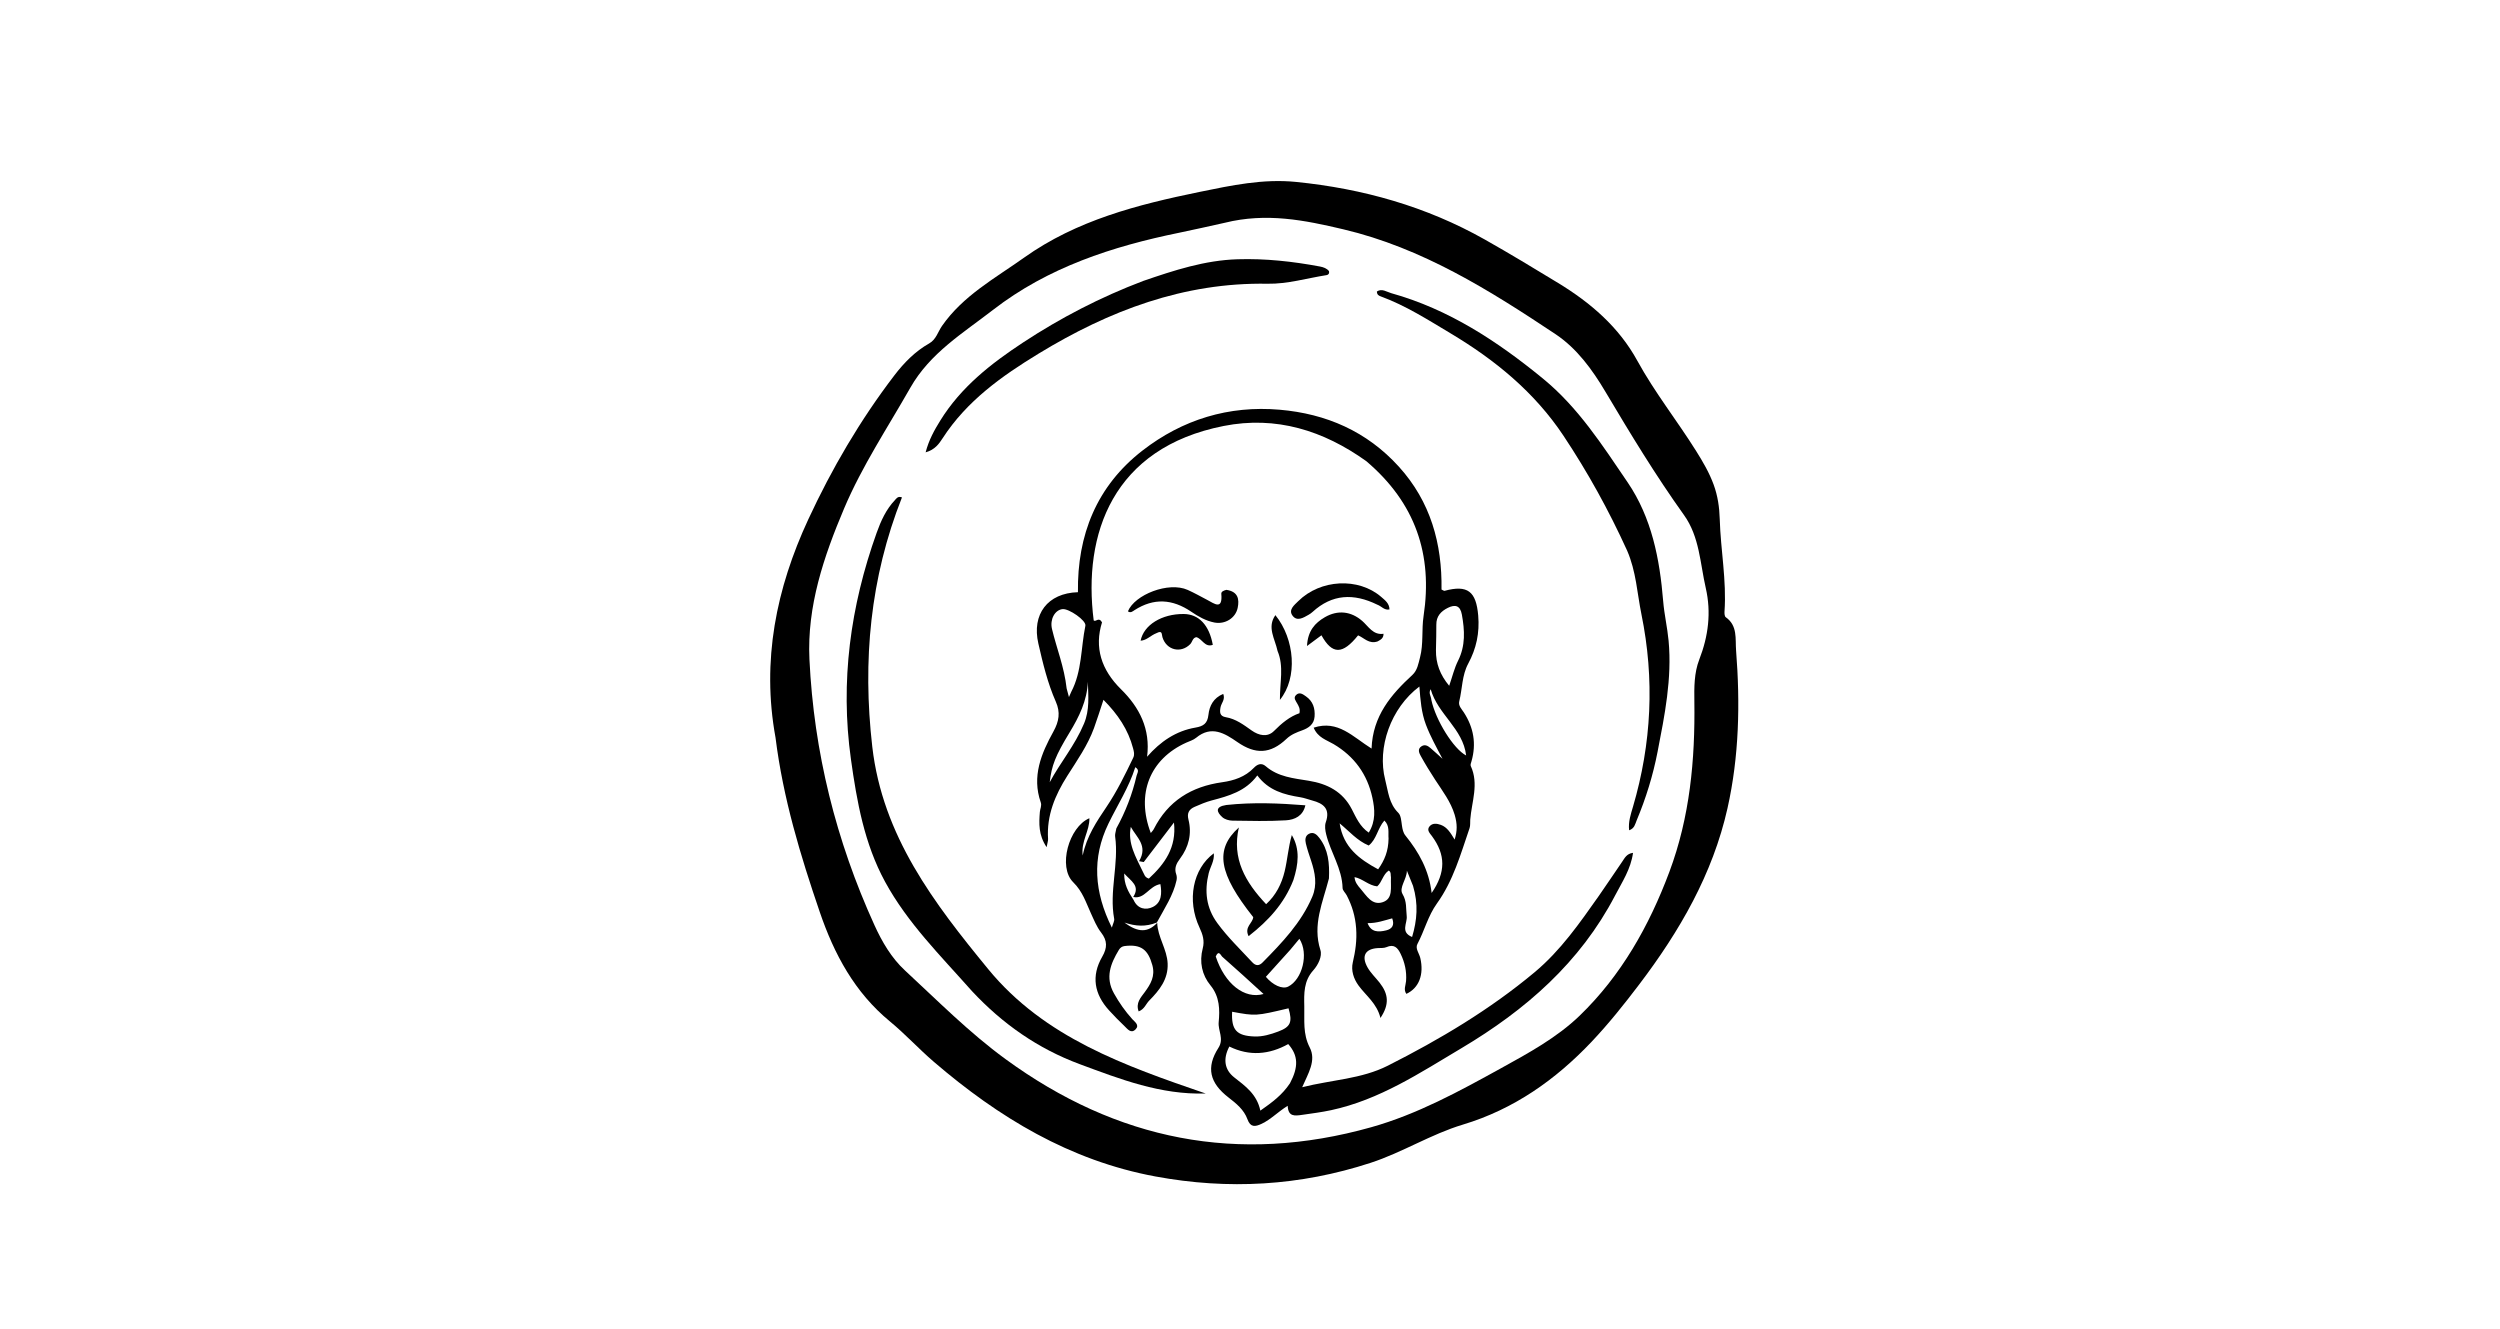
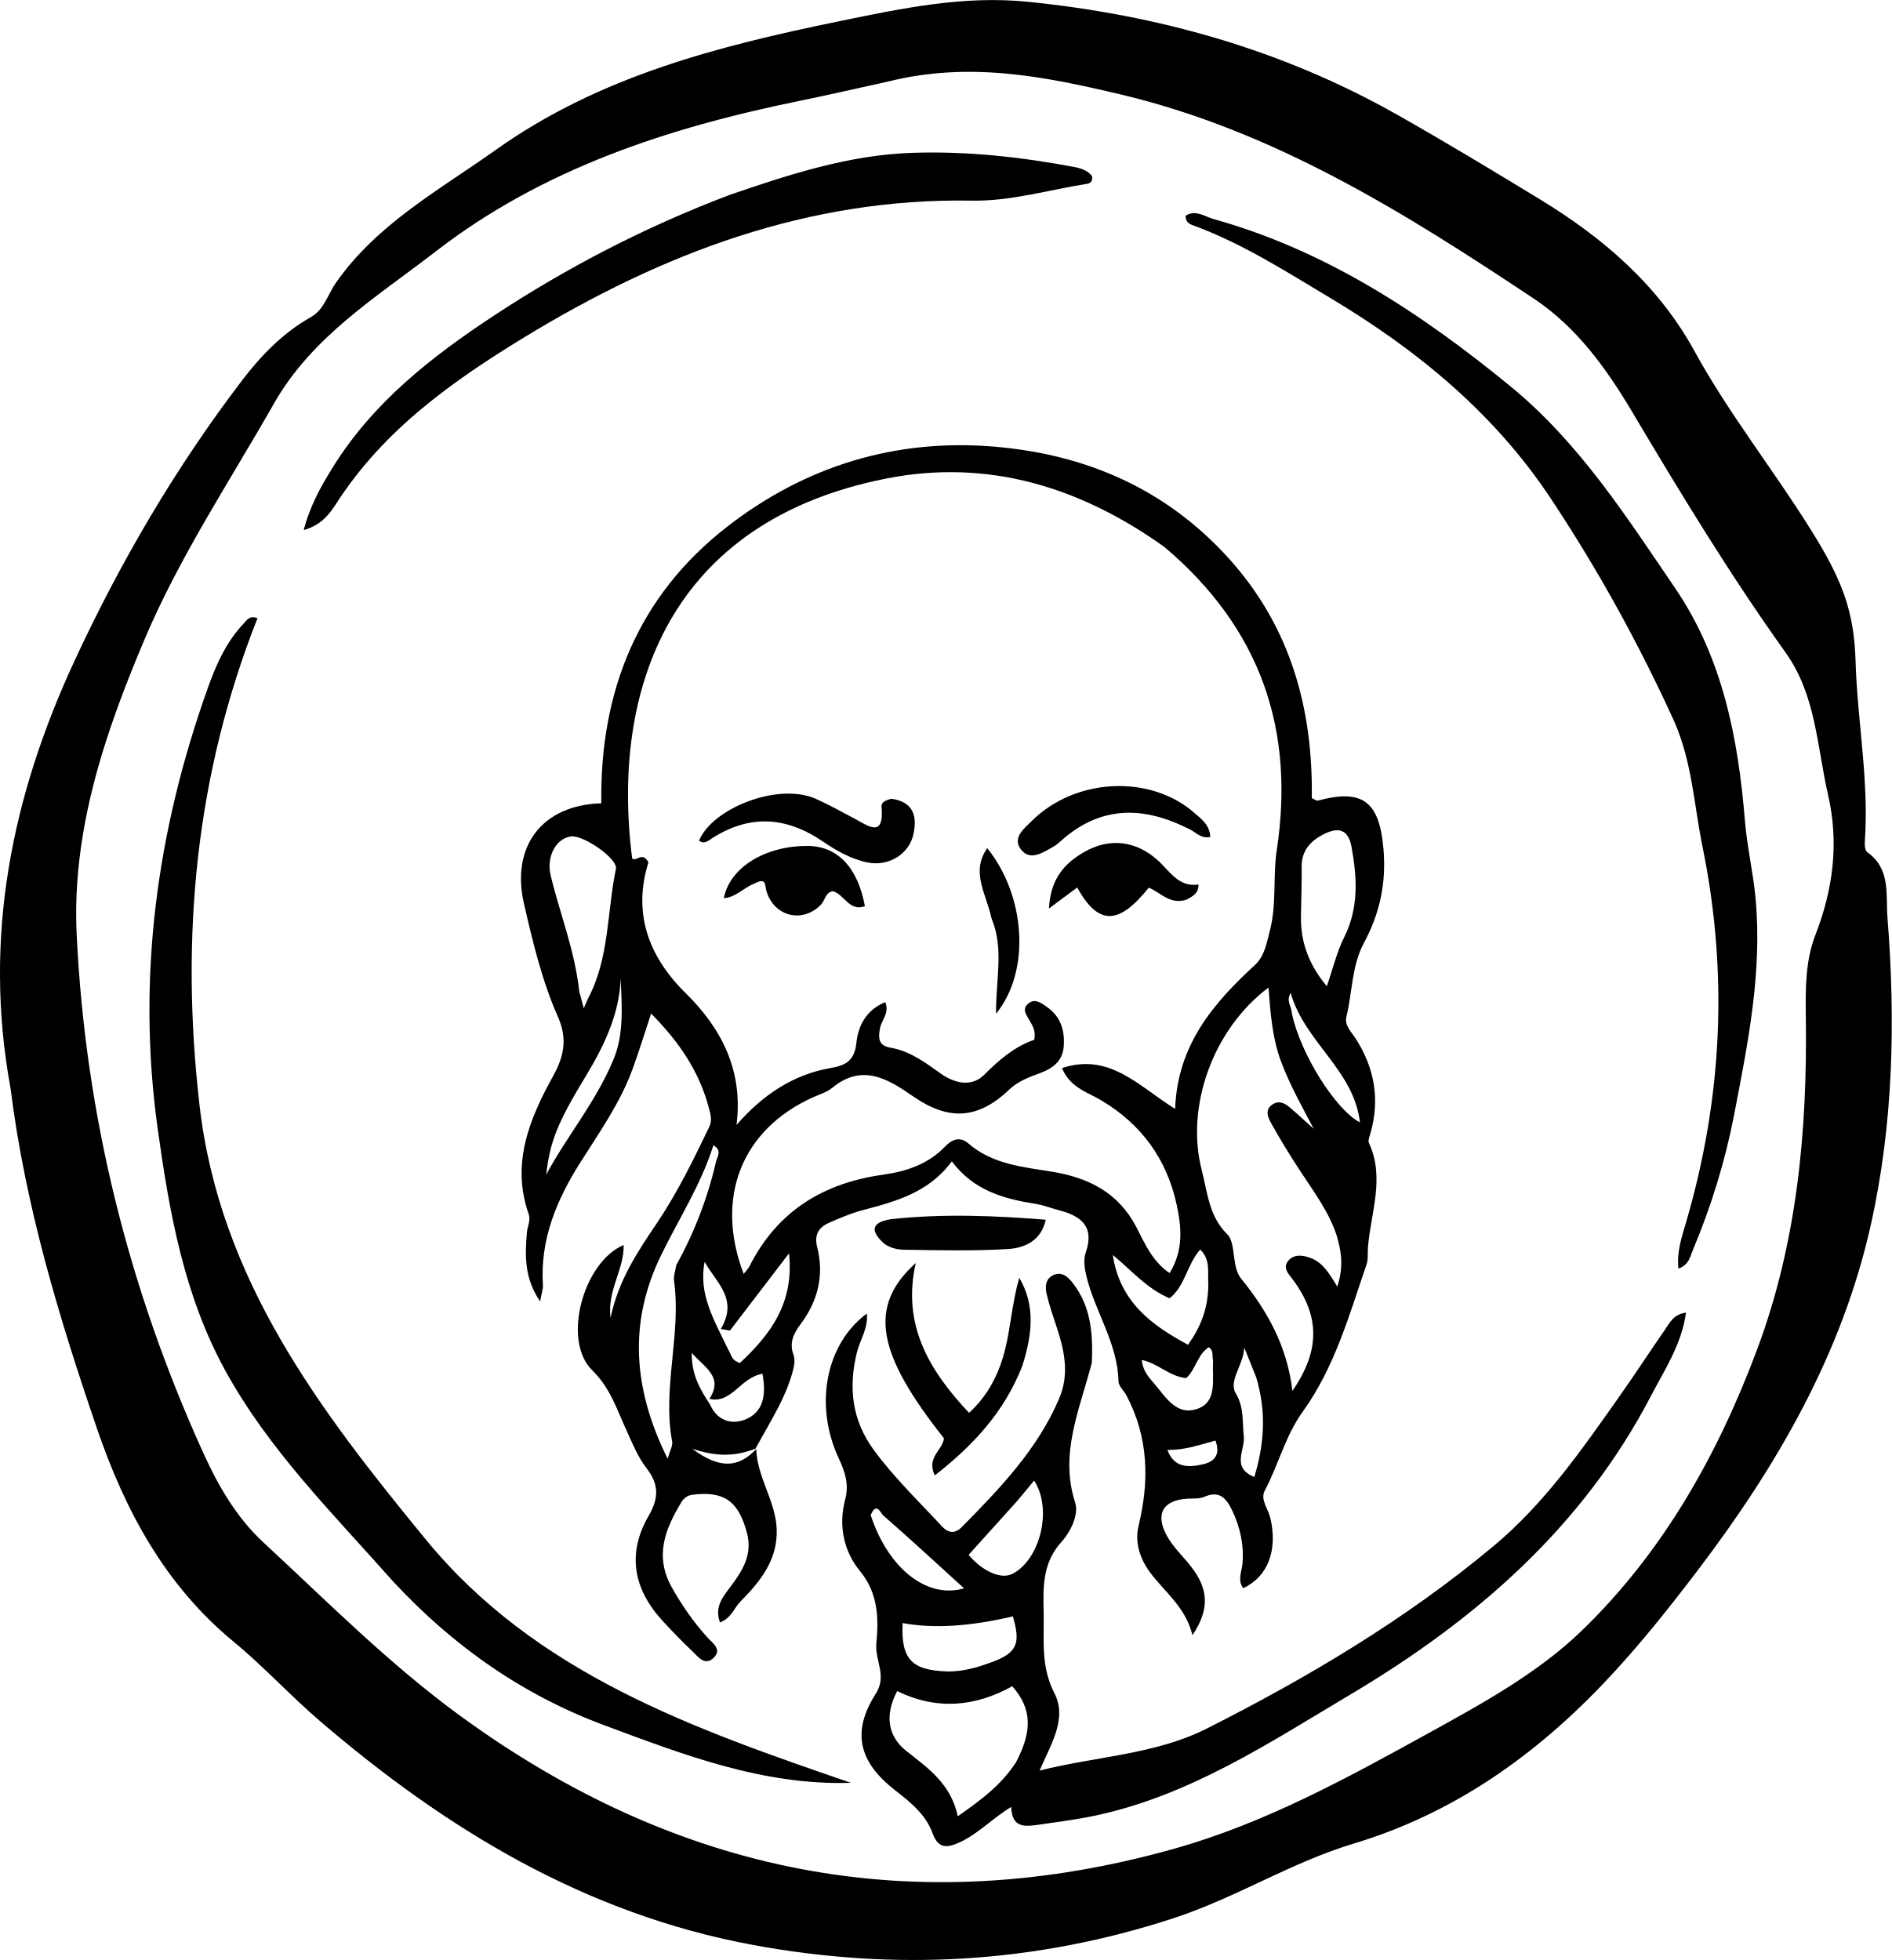
- <svg xmlns="http://www.w3.org/2000/svg" version="1.1" id="Layer_1" x="0px" y="0px" width="100%" viewBox="0 0 1024 544" enable-background="new 0 0 1024 544" xml:space="preserve">
-   <path fill="#000000" opacity="1" stroke="none" d=" M317.656,302.139   C311.875,270.523 317.992,240.982 331.046,212.798   C340.702,191.95 352.322,172.084 366.328,153.762   C370.274,148.601 374.838,143.916 380.605,140.661   C383.449,139.055 384.166,135.914 385.848,133.498   C394.496,121.075 407.507,114.033 419.425,105.554   C441.055,90.166 465.931,83.83 491.331,78.611   C504.401,75.925 517.401,73.16 530.87,74.517   C558.187,77.269 584.14,84.548 608.139,98.09   C618.291,103.819 628.273,109.859 638.232,115.922   C651.504,124.004 663.062,133.913 670.659,147.776   C677.759,160.734 686.955,172.314 694.776,184.793   C697.513,189.16 700.122,193.611 701.908,198.5   C703.585,203.086 704.264,207.742 704.406,212.652   C704.773,225.263 707.251,237.772 706.359,250.462   C706.303,251.249 706.378,252.461 706.866,252.805   C711.812,256.3 710.72,261.653 711.099,266.461   C712.807,288.129 712.347,309.77 707.592,331.014   C701.549,358.009 687.952,381.458 671.395,403.261   C665.26,411.34 658.903,419.327 651.938,426.684   C637.191,442.262 620.071,454.351 599.206,460.635   C586.103,464.582 574.434,472.045 561.394,476.3   C532.438,485.748 503.147,487.424 473.23,481.874   C438.191,475.373 409.046,457.698 382.514,434.931   C376.323,429.619 370.779,423.542 364.489,418.361   C350.051,406.468 341.676,390.83 335.771,373.548   C327.853,350.375 320.754,326.991 317.656,302.139  M501.602,91.265   C495.434,92.617 489.28,94.045 483.094,95.309   C455.599,100.927 429.258,109.496 406.745,126.928   C394.48,136.426 380.966,144.58 372.882,158.791   C363.58,175.145 353.103,190.883 345.754,208.252   C337.414,227.959 330.51,248.346 331.545,270.042   C333.354,307.967 342.413,344.323 358.167,378.922   C361.282,385.763 365.112,392.351 370.656,397.483   C384.084,409.914 396.961,422.924 411.839,433.792   C457.408,467.076 507.177,477.05 561.683,461.702   C580.585,456.379 597.737,446.972 614.787,437.57   C626.118,431.322 637.772,424.965 647.04,416.009   C664.04,399.581 675.497,379.251 683.768,357.14   C692.186,334.635 694.341,311.229 694.011,287.433   C693.93,281.618 693.886,275.661 696.011,270.181   C699.73,260.593 700.99,250.909 698.679,240.839   C696.352,230.699 696.142,219.883 689.785,210.995   C678.143,194.721 667.785,177.645 657.58,160.456   C652.19,151.378 645.903,142.702 637.082,136.831   C610.012,118.814 582.524,101.562 550.232,93.927   C534.4,90.184 518.682,86.998 501.602,91.265  z" />
-   <path fill="#000000" opacity="1" stroke="none" d=" M473.993,377.979   C474.182,383.86 478.032,388.804 478.269,394.67   C478.529,401.104 474.879,405.635 470.714,409.848   C469.349,411.229 468.774,413.364 466.394,414.274   C465.104,410.833 467.239,408.621 468.902,406.361   C471.331,403.056 473.233,399.818 472.003,395.344   C470.225,388.879 467.314,386.686 460.652,387.497   C459.538,387.633 458.806,388.219 458.277,389.098   C454.892,394.72 452.614,400.348 456.288,406.906   C458.429,410.726 460.873,414.224 463.792,417.45   C464.832,418.6 466.823,419.867 465.152,421.598   C463.262,423.555 461.841,421.476 460.595,420.301   C458.416,418.244 456.326,416.085 454.302,413.874   C448.21,407.217 446.884,399.78 451.473,391.869   C453.597,388.207 453.632,385.319 450.994,381.929   C449.184,379.603 448.049,376.719 446.799,373.998   C444.77,369.584 443.463,365.178 439.59,361.366   C433.246,355.124 437.762,338.737 446.211,335.145   C446.354,340.302 442.721,344.604 443.471,350.415   C445.121,342.484 449.203,336.478 453.224,330.503   C457.519,324.124 460.853,317.267 464.167,310.376   C464.81,309.038 464.446,307.814 464.106,306.509   C462.116,298.871 457.909,292.618 451.974,286.642   C450.585,290.821 449.442,294.546 448.111,298.202   C445.521,305.312 441.173,311.467 437.167,317.79   C432.16,325.693 428.663,333.998 429.287,343.604   C429.336,344.368 429.03,345.155 428.695,347.003   C425.3,341.943 425.56,337.253 425.926,332.563   C426.028,331.261 426.777,330.03 426.294,328.652   C422.568,318.021 426.508,308.617 431.478,299.644   C433.799,295.454 434.387,291.767 432.474,287.439   C429.095,279.791 427.165,271.691 425.304,263.57   C422.57,251.639 429.054,242.924 441.527,242.566   C441.196,219.141 449.186,199.1 467.972,184.538   C484.366,171.831 503.303,166.022 524.118,167.817   C543.214,169.465 559.841,176.669 572.957,191.126   C585.987,205.487 590.726,222.726 590.443,241.476   C591.111,241.771 591.448,242.068 591.687,242.004   C601.186,239.436 604.629,242.254 605.476,252.129   C606.087,259.245 604.719,265.631 601.385,271.814   C598.799,276.609 598.98,282.137 597.705,287.288   C597.268,289.055 598.69,290.423 599.571,291.779   C603.616,298.008 604.776,304.643 602.723,311.814   C602.542,312.448 602.193,313.257 602.422,313.753   C605.83,321.13 602.781,328.419 602.214,335.736   C602.124,336.897 602.298,338.143 601.933,339.207   C598.283,349.843 595.26,360.768 588.558,370.072   C584.912,375.134 583.46,381.232 580.574,386.658   C579.594,388.501 581.301,390.473 581.75,392.389   C583.328,399.135 581.241,404.69 576.051,407.088   C574.793,405.376 575.796,403.556 575.924,401.846   C576.22,397.899 575.408,394.256 573.711,390.721   C572.483,388.162 571.016,386.581 567.885,387.951   C566.872,388.395 565.594,388.272 564.434,388.334   C559.242,388.613 557.508,391.533 560.118,396.211   C561.395,398.499 563.405,400.375 565.051,402.463   C568.805,407.224 569.119,411.432 565.432,416.957   C563.98,411 559.533,407.868 556.456,403.67   C554.435,400.913 553.334,397.498 554.104,394.206   C555.19,389.556 555.828,385.14 555.473,380.228   C555.115,375.268 553.815,370.986 551.628,366.757   C551.095,365.725 549.947,364.766 549.924,363.753   C549.74,355.758 545.03,349.192 543.204,341.742   C542.817,340.164 542.529,338.269 543.038,336.814   C544.959,331.326 542.145,329.097 537.466,327.874   C535.855,327.453 534.284,326.819 532.651,326.558   C525.977,325.492 519.617,323.831 514.994,317.618   C510.191,324.155 503.279,326.015 496.316,327.861   C493.918,328.497 491.597,329.485 489.316,330.485   C487.1,331.457 486.104,332.976 486.783,335.667   C488.255,341.507 486.926,346.911 483.329,351.706   C481.851,353.677 480.874,355.617 481.793,358.15   C482.062,358.892 482.076,359.831 481.903,360.612   C480.545,366.729 477.065,371.922 473.844,377.866   C469.231,379.689 465.211,379.428 460.589,377.888   C466.213,382.104 470.233,381.993 473.993,377.979  M464.168,367.395   C467.127,362.837 463.329,360.968 460.471,357.776   C460.418,362.25 462.064,365.178 464.327,368.642   C465.974,372.336 469.357,372.909 472.226,371.481   C475.837,369.683 475.95,365.889 475.296,362.138   C470.613,362.909 468.875,368.475 464.168,367.395  M559.618,188.88   C542.064,176.334 522.705,170.235 501.23,174.475   C455.806,183.443 443.459,218.699 447.978,254.124   C448.957,254.895 450,252.526 451.389,254.91   C448.193,265.16 451.031,274.315 459.185,282.335   C466.659,289.686 471.3,298.544 469.848,309.967   C475.291,303.726 481.676,299.391 489.647,298.022   C492.901,297.463 494.583,296.372 494.972,292.8   C495.365,289.188 496.982,285.882 501.039,284.224   C501.949,286.518 500.271,287.955 499.942,289.641   C499.535,291.729 499.583,293.344 502.087,293.764   C506.191,294.452 509.374,296.862 512.646,299.186   C515.6,301.285 519.165,302.099 521.83,299.411   C525.011,296.202 528.354,293.447 532.26,292.133   C532.636,290.216 531.921,289.253 531.383,288.23   C530.784,287.091 529.603,285.886 530.895,284.651   C532.318,283.29 533.701,284.385 534.915,285.231   C537.808,287.244 538.708,290.14 538.453,293.53   C538.215,296.69 536.018,298.183 533.448,299.122   C531.088,299.985 528.86,300.822 526.953,302.632   C520.348,308.9 514.207,309.069 506.833,303.953   C501.66,300.365 496.209,297.001 489.931,302.193   C488.809,303.12 487.276,303.563 485.91,304.178   C470.94,310.92 465.248,325.215 471.365,341.207   C471.835,340.597 472.314,340.142 472.595,339.586   C478.425,328.054 488.02,322.162 500.615,320.401   C505.403,319.732 510.02,318.229 513.573,314.516   C514.908,313.121 516.622,312.265 518.431,313.834   C523.525,318.253 529.863,318.774 536.12,319.808   C543.628,321.048 549.939,324.16 553.701,331.456   C555.438,334.826 557.018,338.59 560.641,341.033   C563.585,336.273 563.142,331.432 562.127,326.742   C560.053,317.16 554.753,309.815 546.205,304.766   C543.38,303.098 539.771,302.156 538.075,298.054   C548.065,294.774 554.095,301.818 561.792,306.616   C562.276,293.228 569.777,284.498 578.51,276.461   C580.557,274.577 580.973,271.832 581.65,269.241   C583.102,263.688 582.247,257.953 583.093,252.369   C586.914,227.171 579.781,205.986 559.618,188.88  M595.837,333.745   C594.225,328.39 590.868,324.015 587.871,319.427   C585.783,316.23 583.778,312.971 581.935,309.629   C581.266,308.416 580.493,306.775 582.288,305.653   C583.665,304.793 584.868,305.493 585.911,306.384   C587.591,307.82 589.208,309.33 590.852,310.808   C588.394,306.14 585.896,301.669 584.07,296.868   C582.191,291.927 581.794,286.668 581.383,281.207   C569.666,289.983 563.969,306.249 567.387,319.449   C568.619,324.204 568.892,329.144 572.755,332.94   C573.875,334.04 573.957,336.331 574.23,338.119   C574.461,339.633 574.712,341.067 575.693,342.277   C581.181,349.049 585.324,356.47 586.396,365.765   C592.25,357.27 592.151,350.095 586.519,342.459   C585.66,341.294 584.284,340.021 585.514,338.51   C586.707,337.045 588.521,337.279 590.137,337.858   C592.762,338.799 594.135,341.125 595.814,343.885   C596.944,340.326 596.909,337.429 595.837,333.745  M457.252,339.322   C461.019,332.512 463.789,325.32 465.544,317.736   C465.806,316.607 466.913,315.4 465.013,314.242   C462.374,322.588 457.723,329.729 454.025,337.336   C447.139,351.498 448.206,365.453 455.417,379.958   C455.893,378.256 456.53,377.237 456.368,376.367   C454.265,365.085 458.326,353.884 456.76,342.618   C456.649,341.82 456.92,340.969 457.252,339.322  M436.896,281.996   C437.103,282.768 437.31,283.541 437.841,285.524   C438.364,284.324 438.531,283.865 438.756,283.437   C443.224,274.942 442.699,265.36 444.573,256.303   C445.017,254.159 437.781,249.196 435.206,249.492   C432.067,249.854 429.955,253.687 430.898,257.645   C432.781,265.549 435.913,273.147 436.896,281.996  M588.166,266.276   C588.084,271.698 589.836,276.409 593.588,280.903   C594.895,277.126 595.693,273.693 597.227,270.628   C600.314,264.457 599.951,258.176 598.779,251.719   C598.107,248.013 596.047,247.483 593.055,248.966   C590.222,250.371 588.263,252.414 588.32,255.903   C588.371,259.047 588.219,262.194 588.166,266.276  M568.751,343.479   C568.537,341.018 569.314,338.286 567.036,336.1   C564.205,339.359 563.88,343.777 560.625,346.323   C555.869,344.339 552.702,340.514 548.714,337.244   C550.207,347.066 556.767,351.916 564.488,356.073   C567.126,352.343 568.679,348.608 568.751,343.479  M468.116,357.066   C468.713,357.999 468.76,359.347 470.57,359.871   C477,353.91 481.986,347.206 480.861,336.901   C476.498,342.606 472.488,347.85 468.478,353.095   C467.84,352.978 467.201,352.861 466.563,352.744   C470.344,346.393 465.492,342.973 463.177,338.678   C461.841,345.403 465.125,350.851 468.116,357.066  M444.013,296.394   C446.354,290.856 445.77,285.05 445.585,279.257   C445.273,286.996 441.986,293.626 438.081,300.053   C432.307,309.557 430.734,313.549 429.963,320.413   C434.298,312.306 440.222,305.434 444.013,296.394  M569.736,359.326   C569.518,358.409 569.936,357.296 568.846,356.575   C566.448,358.12 566.117,361.294 564.098,363.057   C560.537,362.679 558.17,359.917 554.817,359.26   C554.957,361.35 556.158,362.767 557.297,364.074   C559.738,366.875 561.969,371.038 566.412,369.515   C570.683,368.051 569.548,363.575 569.736,359.326  M578.777,362.852   C577.939,360.776 577.102,358.701 576.264,356.626   C576.234,360.174 572.916,363.565 574.488,366.219   C576.313,369.301 575.833,372.216 576.189,375.245   C576.524,378.093 573.465,381.803 578.394,383.786   C580.434,376.965 581.01,370.337 578.777,362.852  M586.293,286.726   C588.04,294.982 595.412,306.827 600.532,309.444   C599.265,298.446 588.909,292.604 586.009,282.302   C585.003,283.987 586.139,284.941 586.293,286.726  M560.161,378.114   C561.583,381.922 564.618,381.846 567.753,381.089   C570.157,380.509 571.313,378.992 570.24,376.152   C567.009,377.007 563.918,378.171 560.161,378.114  z" />
-   <path fill="#000000" opacity="1" stroke="none" d=" M544.337,359.808   C541.788,369.705 537.517,378.821 540.839,389.139   C541.658,391.681 539.912,395.235 537.941,397.425   C533.976,401.83 534.121,406.854 534.237,412.208   C534.361,417.921 533.596,423.47 536.457,429.025   C539.237,434.422 535.836,439.634 533.378,445.322   C545.512,442.278 557.63,441.971 568.461,436.499   C589.775,425.73 610.201,413.581 628.615,398.202   C639.269,389.304 647.023,378.096 654.899,366.936   C658.165,362.309 661.25,357.554 664.48,352.902   C665.48,351.462 666.259,349.662 668.886,349.322   C667.971,356 664.43,361.255 661.569,366.745   C647.228,394.264 624.872,413.722 598.636,429.324   C581.605,439.452 565.039,450.479 545.209,454.732   C541.292,455.572 537.35,456.075 533.398,456.641   C530.301,457.084 527.65,457.47 527.436,452.941   C523.429,455.404 520.573,458.515 516.774,460.306   C514.075,461.578 512.174,461.814 510.959,458.456   C509.539,454.536 506.383,451.993 503.194,449.526   C495.462,443.544 493.923,437.236 499.068,429.198   C501.477,425.435 498.836,422.207 499.175,418.67   C499.65,413.713 499.648,408.257 495.8,403.591   C492.337,399.391 491.166,394.007 492.638,388.478   C493.468,385.363 492.648,382.762 491.312,379.917   C486.069,368.748 488.562,355.9 497.178,349.514   C497.483,352.644 495.728,355.047 495.084,357.677   C493.278,365.048 494.056,371.865 498.614,378.098   C502.86,383.905 508.044,388.867 512.906,394.122   C514.346,395.678 515.713,395.685 517.16,394.216   C525.125,386.126 532.992,377.956 537.524,367.278   C539.618,362.346 538.658,357.486 537.062,352.65   C536.28,350.282 535.447,347.919 534.877,345.498   C534.535,344.047 534.54,342.348 536.161,341.524   C538.072,340.553 539.413,341.925 540.399,343.205   C544.076,347.975 544.618,353.577 544.337,359.808  M528.361,443.726   C531.931,437.016 531.783,432.33 527.656,427.65   C519.933,431.954 511.807,432.732 503.536,428.657   C500.757,433.92 501.707,438.278 505.508,441.271   C510.095,444.882 514.796,448.145 516.24,454.913   C521.191,451.434 525.137,448.541 528.361,443.726  M504.676,414.414   C504.314,421.851 506.465,424.271 513.821,424.54   C517.197,424.663 520.405,423.698 523.517,422.536   C528.643,420.623 529.462,418.667 527.778,413.001   C514.335,416.192 514.335,416.192 504.676,414.414  M528.498,389.023   C525.179,392.703 521.86,396.382 518.499,400.108   C521.309,403.461 525.223,405.319 527.636,404.113   C533.393,401.237 536.19,390.627 532.227,384.532   C531.08,385.944 530.029,387.236 528.498,389.023  M497.969,391.774   C501.65,402.969 509.739,409.406 517.551,407.136   C511.858,401.957 506.282,396.81 500.57,391.817   C500.066,391.377 499.202,388.905 497.969,391.774  z" />
-   <path fill="#000000" opacity="1" stroke="none" d=" M398.08,405.92   C385.277,391.461 371.709,378.048 362.528,361.178   C354.015,345.537 350.973,328.336 348.544,310.994   C344.089,279.18 348.314,248.318 359.075,218.236   C360.808,213.392 362.939,208.644 366.581,204.813   C367.229,204.132 367.766,203.121 369.444,203.735   C356.411,236.671 353.243,270.699 357.281,305.824   C361.492,342.458 382.627,369.968 404.741,396.925   C427.791,425.023 460.777,436.541 493.833,447.899   C475.402,448.478 458.806,442.025 442.204,435.86   C425.215,429.551 410.677,419.433 398.08,405.92  z" />
-   <path fill="#000000" opacity="1" stroke="none" d=" M666.474,225.531   C658.923,208.938 650.307,193.377 640.421,178.505   C628.535,160.623 612.376,147.426 594.202,136.567   C584.936,131.03 575.794,125.15 565.555,121.404   C564.768,121.116 564.001,120.763 563.974,119.392   C566.036,118.029 568.02,119.572 569.847,120.083   C593.425,126.669 613.316,139.778 632.029,155.101   C646.466,166.923 656.348,182.397 666.632,197.497   C676.556,212.067 679.823,228.929 681.232,246.184   C681.678,251.657 682.949,256.985 683.458,262.464   C684.895,277.957 681.852,292.939 678.943,307.934   C677.072,317.576 674.183,326.972 670.369,336.05   C669.753,337.518 669.524,339.319 667.29,340.081   C666.887,336.609 667.976,333.499 668.864,330.474   C676.505,304.449 677.77,278.229 672.326,251.582   C670.568,242.976 670.189,234.087 666.474,225.531  z" />
-   <path fill="#000000" opacity="1" stroke="none" d=" M468.225,115.085   C481.045,110.68 493.502,106.612 506.883,106.194   C518.278,105.838 529.474,107.073 540.62,109.159   C542.069,109.43 543.509,109.937 544.353,111.061   C544.589,112.152 543.975,112.596 543.37,112.69   C535.325,113.947 527.368,116.363 519.213,116.219   C484.832,115.612 454.277,127.272 425.484,144.8   C410.313,154.036 395.987,164.22 386.095,179.513   C384.674,181.709 382.988,184.201 379.135,185.28   C380.493,180.099 382.741,176.141 385.142,172.256   C393.594,158.581 405.899,148.936 419.052,140.288   C434.408,130.192 450.655,121.756 468.225,115.085  z" />
-   <path fill="#000000" opacity="1" stroke="none" d=" M529.775,360.471   C525.967,370.217 519.436,377.18 511.422,383.455   C509.56,379.66 513.123,378.165 513.325,375.664   C499.211,357.868 497.367,348.004 507.435,338.927   C504.51,351.72 510.066,361.288 518.6,370.351   C522.644,366.679 524.973,361.982 526.195,356.905   C527.364,352.049 527.685,346.989 529.13,342.034   C532.584,347.917 531.821,353.98 529.775,360.471  z" />
-   <path fill="#000000" opacity="1" stroke="none" d=" M502.297,329.726   C513.302,328.547 523.85,328.995 534.676,329.85   C533.735,334.215 530.297,335.787 526.728,336   C519.44,336.435 512.11,336.25 504.8,336.137   C503.389,336.115 501.66,335.622 500.654,334.71   C498.381,332.647 497.526,330.45 502.297,329.726  z" />
-   <path fill="#000000" opacity="1" stroke="none" d=" M502.317,241.603   C507.115,242.298 507.703,245.435 506.949,249.007   C506.059,253.229 501.737,255.845 497.378,254.977   C493.899,254.284 490.798,252.508 487.946,250.567   C480.242,245.325 472.599,244.834 464.682,249.926   C463.926,250.412 463.063,251.239 462,250.392   C464.774,243.586 478.63,238.098 486.495,241.637   C489.214,242.861 491.825,244.325 494.466,245.717   C497.435,247.281 500.843,250.036 500.25,243.225   C500.174,242.356 501.131,241.904 502.317,241.603  z" />
-   <path fill="#000000" opacity="1" stroke="none" d=" M564.285,262.72   C560.733,263.942 558.762,261.259 556.27,260.242   C549.924,268.159 545.683,268.191 541.264,260.213   C539.591,261.455 537.938,262.683 535.344,264.611   C535.656,258.406 538.608,255.155 542.674,252.804   C547.98,249.735 553.43,250.389 557.944,254.324   C560.593,256.633 562.404,260.211 566.695,259.597   C566.684,261.432 565.614,261.972 564.285,262.72  z" />
-   <path fill="#000000" opacity="1" stroke="none" d=" M473.701,259.338   C471.277,260.267 469.7,262.289 467.192,262.433   C468.454,255.984 475.889,251.412 484.864,251.495   C491.034,251.552 495.298,256.022 496.762,264.128   C493.468,265.315 492.448,261.613 490.018,260.982   C488.458,261.258 488.416,262.928 487.522,263.838   C483.679,267.749 477.776,266.337 476.133,261.001   C475.755,259.773 476.209,258.028 473.701,259.338  z" />
-   <path fill="#000000" opacity="1" stroke="none" d=" M564.154,247.681   C554.421,242.894 545.62,243.349 537.63,250.642   C537.143,251.086 536.592,251.479 536.018,251.804   C533.837,253.041 531.224,254.694 529.377,252.111   C527.676,249.731 530.138,247.85 531.741,246.257   C540.82,237.233 556.439,236.435 565.758,244.507   C567.307,245.849 569.084,247.149 569.135,249.628   C566.984,250.053 565.972,248.35 564.154,247.681  z" />
-   <path fill="#000000" opacity="1" stroke="none" d=" M523.288,266.642   C522.205,261.553 518.891,256.969 522.397,251.96   C530.357,261.784 531.623,277.632 524.252,286.67   C524.196,279.424 525.961,273.029 523.288,266.642  z" />
+ <svg xmlns="http://www.w3.org/2000/svg" id="Layer_1" data-name="Layer 1" viewBox="0 0 396.53 410.88">
+   <path d="M2.18,227.98c-5.78-31.62.34-61.16,13.39-89.34,9.66-20.85,21.28-40.71,35.28-59.04,3.95-5.16,8.51-9.85,14.28-13.1,2.84-1.61,3.56-4.75,5.24-7.16,8.65-12.42,21.66-19.46,33.58-27.94,21.63-15.39,46.51-21.72,71.91-26.94,13.07-2.69,26.07-5.45,39.54-4.09,27.32,2.75,53.27,10.03,77.27,23.57,10.15,5.73,20.13,11.77,30.09,17.83,13.27,8.08,24.83,17.99,32.43,31.85,7.1,12.96,16.3,24.54,24.12,37.02,2.74,4.37,5.35,8.82,7.13,13.71,1.68,4.59,2.36,9.24,2.5,14.15.37,12.61,2.84,25.12,1.95,37.81-.06.79.02,2,.51,2.34,4.95,3.5,3.85,8.85,4.23,13.66,1.71,21.67,1.25,43.31-3.51,64.55-6.04,27-19.64,50.44-36.2,72.25-6.14,8.08-12.49,16.07-19.46,23.42-14.75,15.58-31.87,27.67-52.73,33.95-13.1,3.95-24.77,11.41-37.81,15.66-28.96,9.45-58.25,11.12-88.16,5.57-35.04-6.5-64.18-24.18-90.72-46.94-6.19-5.31-11.74-11.39-18.02-16.57-14.44-11.89-22.81-27.53-28.72-44.81-7.92-23.17-15.02-46.56-18.11-71.41M186.13,17.1c-6.17,1.35-12.32,2.78-18.51,4.04-27.5,5.62-53.84,14.19-76.35,31.62-12.27,9.5-25.78,17.65-33.86,31.86-9.3,16.35-19.78,32.09-27.13,49.46-8.34,19.71-15.24,40.09-14.21,61.79,1.81,37.92,10.87,74.28,26.62,108.88,3.11,6.84,6.95,13.43,12.49,18.56,13.43,12.43,26.31,25.44,41.18,36.31,45.57,33.28,95.34,43.26,149.84,27.91,18.9-5.32,36.05-14.73,53.1-24.13,11.33-6.25,22.99-12.61,32.25-21.56,17-16.43,28.46-36.76,36.73-58.87,8.42-22.5,10.57-45.91,10.24-69.71-.08-5.81-.13-11.77,2-17.25,3.72-9.59,4.98-19.27,2.67-29.34-2.33-10.14-2.54-20.96-8.89-29.84-11.64-16.27-22-33.35-32.21-50.54-5.39-9.08-11.68-17.75-20.5-23.63-27.07-18.02-54.56-35.27-86.85-42.9-15.83-3.74-31.55-6.93-48.63-2.66Z" />
+   <path d="M158.52,303.82c.19,5.88,4.04,10.82,4.28,16.69.26,6.43-3.39,10.97-7.56,15.18-1.37,1.38-1.94,3.52-4.32,4.43-1.29-3.44.85-5.65,2.51-7.91,2.43-3.3,4.33-6.54,3.1-11.02-1.78-6.47-4.69-8.66-11.35-7.85-1.11.14-1.85.72-2.38,1.6-3.38,5.62-5.66,11.25-1.99,17.81,2.14,3.82,4.58,7.32,7.5,10.54,1.04,1.15,3.03,2.42,1.36,4.15-1.89,1.96-3.31-.12-4.56-1.3-2.18-2.06-4.27-4.22-6.29-6.43-6.09-6.66-7.42-14.09-2.83-22,2.12-3.66,2.16-6.55-.48-9.94-1.81-2.33-2.95-5.21-4.2-7.93-2.03-4.41-3.34-8.82-7.21-12.63-6.34-6.24-1.83-22.63,6.62-26.22.14,5.16-3.49,9.46-2.74,15.27,1.65-7.93,5.73-13.94,9.75-19.91,4.29-6.38,7.63-13.24,10.94-20.13.64-1.34.28-2.56-.06-3.87-1.99-7.64-6.2-13.89-12.13-19.87-1.39,4.18-2.53,7.9-3.86,11.56-2.59,7.11-6.94,13.27-10.94,19.59-5.01,7.9-8.5,16.21-7.88,25.81.05.76-.26,1.55-.59,3.4-3.4-5.06-3.14-9.75-2.77-14.44.1-1.3.85-2.53.37-3.91-3.73-10.63.21-20.04,5.18-29.01,2.32-4.19,2.91-7.88,1-12.21-3.38-7.65-5.31-15.75-7.17-23.87-2.73-11.93,3.75-20.65,16.22-21-.33-23.43,7.66-43.47,26.44-58.03,16.39-12.71,35.33-18.52,56.15-16.72,19.1,1.65,35.72,8.85,48.84,23.31,13.03,14.36,17.77,31.6,17.49,50.35.67.29,1,.59,1.24.53,9.5-2.57,12.94.25,13.79,10.13.61,7.12-.76,13.5-4.09,19.68-2.59,4.8-2.41,10.32-3.68,15.47-.44,1.77.98,3.14,1.87,4.49,4.04,6.23,5.21,12.86,3.15,20.04-.18.63-.53,1.44-.3,1.94,3.41,7.38.36,14.67-.21,21.98-.09,1.16.08,2.41-.28,3.47-3.65,10.64-6.67,21.56-13.37,30.87-3.65,5.06-5.1,11.16-7.98,16.59-.98,1.84.73,3.82,1.18,5.73,1.58,6.75-.51,12.3-5.7,14.7-1.26-1.71-.26-3.53-.13-5.24.3-3.95-.52-7.59-2.21-11.13-1.23-2.56-2.69-4.14-5.83-2.77-1.01.44-2.29.32-3.45.38-5.19.28-6.93,3.2-4.32,7.88,1.28,2.29,3.29,4.16,4.93,6.25,3.75,4.76,4.07,8.97.38,14.49-1.45-5.96-5.9-9.09-8.98-13.29-2.02-2.76-3.12-6.17-2.35-9.46,1.09-4.65,1.72-9.07,1.37-13.98-.36-4.96-1.66-9.24-3.84-13.47-.53-1.03-1.68-1.99-1.7-3-.18-8-4.89-14.56-6.72-22.01-.39-1.58-.67-3.47-.17-4.93,1.92-5.49-.89-7.72-5.57-8.94-1.61-.42-3.18-1.05-4.82-1.32-6.67-1.07-13.03-2.73-17.66-8.94-4.8,6.54-11.71,8.4-18.68,10.24-2.4.64-4.72,1.62-7,2.62-2.22.97-3.21,2.49-2.53,5.18,1.47,5.84.14,11.24-3.45,16.04-1.48,1.97-2.46,3.91-1.54,6.44.27.74.28,1.68.11,2.46-1.36,6.12-4.84,11.31-8.06,17.25-4.61,1.82-8.63,1.56-13.26.02,5.62,4.22,9.64,4.1,13.4.09M148.7,293.24c2.96-4.56-.84-6.43-3.7-9.62-.05,4.47,1.59,7.4,3.86,10.87,1.65,3.69,5.03,4.27,7.9,2.84,3.61-1.8,3.72-5.59,3.07-9.34-4.68.77-6.42,6.34-11.13,5.26M244.15,114.72c-17.55-12.55-36.91-18.64-58.39-14.4-45.42,8.97-57.77,44.22-53.25,79.65.98.77,2.02-1.6,3.41.79-3.2,10.25-.36,19.41,7.8,27.43,7.47,7.35,12.12,16.21,10.66,27.63,5.44-6.24,11.83-10.58,19.8-11.94,3.25-.56,4.94-1.65,5.32-5.22.39-3.61,2.01-6.92,6.07-8.58.91,2.29-.77,3.73-1.1,5.42-.41,2.09-.36,3.7,2.14,4.12,4.1.69,7.29,3.1,10.56,5.42,2.95,2.1,6.52,2.91,9.18.22,3.18-3.21,6.52-5.96,10.43-7.28.38-1.92-.34-2.88-.88-3.9-.6-1.14-1.78-2.34-.49-3.58,1.42-1.36,2.81-.27,4.02.58,2.89,2.01,3.79,4.91,3.54,8.3-.24,3.16-2.43,4.65-5,5.59-2.36.86-4.59,1.7-6.5,3.51-6.61,6.27-12.75,6.44-20.12,1.32-5.17-3.59-10.62-6.95-16.9-1.76-1.12.93-2.65,1.37-4.02,1.98-14.97,6.74-20.66,21.04-14.55,37.03.47-.61.95-1.06,1.23-1.62,5.83-11.53,15.43-17.42,28.02-19.18,4.79-.67,9.4-2.17,12.96-5.89,1.33-1.39,3.05-2.25,4.86-.68,5.09,4.42,11.43,4.94,17.69,5.97,7.51,1.24,13.82,4.35,17.58,11.65,1.74,3.37,3.32,7.13,6.94,9.58,2.94-4.76,2.5-9.6,1.49-14.29-2.07-9.58-7.37-16.93-15.92-21.98-2.82-1.67-6.43-2.61-8.13-6.71,9.99-3.28,16.02,3.76,23.72,8.56.48-13.39,7.99-22.12,16.72-30.16,2.05-1.88,2.46-4.63,3.14-7.22,1.45-5.55.6-11.29,1.44-16.87,3.82-25.2-3.31-46.38-23.48-63.49M280.36,259.58c-1.61-5.35-4.97-9.73-7.97-14.32-2.09-3.2-4.09-6.46-5.94-9.8-.67-1.21-1.44-2.85.35-3.98,1.38-.86,2.58-.16,3.62.73,1.68,1.44,3.3,2.95,4.94,4.42-2.46-4.67-4.96-9.14-6.78-13.94-1.88-4.94-2.28-10.2-2.69-15.66-11.72,8.78-17.41,25.04-14,38.24,1.23,4.76,1.5,9.69,5.37,13.49,1.12,1.1,1.2,3.39,1.48,5.18.23,1.51.48,2.95,1.46,4.16,5.49,6.77,9.63,14.19,10.7,23.49,5.85-8.5,5.76-15.67.12-23.31-.86-1.17-2.24-2.44-1.01-3.95,1.19-1.47,3.01-1.23,4.62-.65,2.62.94,4,3.27,5.68,6.03,1.13-3.56,1.09-6.46.02-10.14M141.78,265.16c3.77-6.81,6.54-14,8.29-21.59.26-1.13,1.37-2.34-.53-3.49-2.64,8.35-7.29,15.49-10.99,23.09-6.89,14.16-5.82,28.12,1.39,42.62.48-1.7,1.11-2.72.95-3.59-2.1-11.28,1.96-22.48.39-33.75-.11-.8.16-1.65.49-3.3M121.42,207.84c.21.77.41,1.55.95,3.53.52-1.2.69-1.66.91-2.09,4.47-8.49,3.94-18.08,5.82-27.13.44-2.14-6.79-7.11-9.37-6.81-3.14.36-5.25,4.19-4.31,8.15,1.88,7.9,5.01,15.5,6,24.35M272.69,192.12c-.08,5.42,1.67,10.13,5.42,14.63,1.31-3.78,2.11-7.21,3.64-10.27,3.09-6.17,2.72-12.45,1.55-18.91-.67-3.71-2.73-4.24-5.72-2.75-2.83,1.4-4.79,3.45-4.74,6.94.05,3.14-.1,6.29-.15,10.37M253.28,269.32c-.21-2.46.56-5.19-1.71-7.38-2.83,3.26-3.16,7.68-6.41,10.22-4.76-1.98-7.92-5.81-11.91-9.08,1.49,9.82,8.05,14.67,15.77,18.83,2.64-3.73,4.19-7.46,4.26-12.59M152.64,282.91c.6.93.64,2.28,2.45,2.81,6.43-5.96,11.42-12.67,10.29-22.97-4.36,5.71-8.37,10.95-12.38,16.19-.64-.12-1.28-.23-1.91-.35,3.78-6.35-1.07-9.77-3.39-14.07-1.34,6.73,1.95,12.17,4.94,18.39M128.54,222.23c2.34-5.54,1.76-11.34,1.57-17.14-.31,7.74-3.6,14.37-7.5,20.8-5.77,9.5-7.35,13.5-8.12,20.36,4.33-8.11,10.26-14.98,14.05-24.02M254.26,285.17c-.22-.92.2-2.03-.89-2.75-2.4,1.54-2.73,4.72-4.75,6.48-3.56-.38-5.93-3.14-9.28-3.8.14,2.09,1.34,3.51,2.48,4.81,2.44,2.8,4.67,6.96,9.12,5.44,4.27-1.46,3.14-5.94,3.32-10.19M263.3,288.69c-.84-2.08-1.68-4.15-2.51-6.23-.03,3.55-3.35,6.94-1.78,9.59,1.83,3.08,1.35,6,1.7,9.03.33,2.85-2.72,6.56,2.21,8.54,2.04-6.82,2.62-13.45.38-20.93M270.82,212.57c1.75,8.26,9.12,20.1,14.24,22.72-1.27-11-11.62-16.84-14.52-27.14-1.01,1.68.13,2.64.28,4.42M244.69,303.95c1.42,3.81,4.46,3.73,7.59,2.98,2.4-.58,3.56-2.1,2.49-4.94-3.23.86-6.32,2.02-10.08,1.96Z" />
+   <path d="M228.86,285.65c-2.55,9.9-6.82,19.01-3.5,29.33.82,2.54-.93,6.1-2.9,8.29-3.96,4.4-3.82,9.43-3.7,14.78.12,5.71-.64,11.26,2.22,16.82,2.78,5.4-.62,10.61-3.08,16.3,12.13-3.04,24.25-3.35,35.08-8.82,21.31-10.77,41.74-22.92,60.15-38.3,10.65-8.9,18.41-20.11,26.28-31.27,3.27-4.63,6.35-9.38,9.58-14.03,1-1.44,1.78-3.24,4.41-3.58-.91,6.68-4.46,11.93-7.32,17.42-14.34,27.52-36.7,46.98-62.93,62.58-17.03,10.13-33.6,21.16-53.43,25.41-3.92.84-7.86,1.34-11.81,1.91-3.1.44-5.75.83-5.96-3.7-4.01,2.46-6.86,5.57-10.66,7.36-2.7,1.27-4.6,1.51-5.82-1.85-1.42-3.92-4.58-6.46-7.76-8.93-7.73-5.98-9.27-12.29-4.13-20.33,2.41-3.76-.23-6.99.11-10.53.48-4.96.47-10.41-3.37-15.08-3.46-4.2-4.63-9.58-3.16-15.11.83-3.11,0-5.72-1.33-8.56-5.24-11.17-2.75-24.02,5.87-30.4.31,3.13-1.45,5.53-2.09,8.16-1.81,7.37-1.03,14.19,3.53,20.42,4.25,5.81,9.43,10.77,14.29,16.02,1.44,1.56,2.81,1.56,4.25.09,7.96-8.09,15.83-16.26,20.36-26.94,2.09-4.93,1.13-9.79-.46-14.63-.78-2.37-1.62-4.73-2.18-7.15-.34-1.45-.34-3.15,1.28-3.97,1.91-.97,3.25.4,4.24,1.68,3.68,4.77,4.22,10.37,3.94,16.6M212.89,369.57c3.57-6.71,3.42-11.4-.71-16.08-7.72,4.3-15.85,5.08-24.12,1.01-2.78,5.26-1.83,9.62,1.97,12.61,4.59,3.61,9.29,6.87,10.73,13.64,4.95-3.48,8.9-6.37,12.12-11.19M189.2,340.25c-.36,7.44,1.79,9.86,9.14,10.13,3.38.12,6.58-.84,9.7-2,5.13-1.91,5.95-3.87,4.26-9.54q-13.44,3.19-23.1,1.41M213.03,314.86c-3.32,3.68-6.64,7.36-10,11.09,2.81,3.35,6.72,5.21,9.14,4,5.76-2.88,8.55-13.49,4.59-19.58-1.15,1.41-2.2,2.7-3.73,4.49M182.5,317.61c3.68,11.19,11.77,17.63,19.58,15.36-5.69-5.18-11.27-10.33-16.98-15.32-.5-.44-1.37-2.91-2.6-.04Z" />
+   <path d="M82.61,331.76c-12.8-14.46-26.37-27.87-35.55-44.74-8.51-15.64-11.55-32.84-13.98-50.18-4.46-31.81-.23-62.68,10.53-92.76,1.73-4.84,3.86-9.59,7.51-13.42.65-.68,1.18-1.69,2.86-1.08-13.03,32.94-16.2,66.96-12.16,102.09,4.21,36.63,25.35,64.14,47.46,91.1,23.05,28.1,56.04,39.62,89.09,50.97-18.43.58-35.03-5.87-51.63-12.04-16.99-6.31-31.53-16.43-44.12-29.94Z" />
+   <path d="M351,151.37c-7.55-16.59-16.17-32.15-26.05-47.03-11.89-17.88-28.05-31.08-46.22-41.94-9.27-5.54-18.41-11.42-28.65-15.16-.79-.29-1.55-.64-1.58-2.01,2.06-1.36,4.05.18,5.87.69,23.58,6.59,43.47,19.7,62.18,35.02,14.44,11.82,24.32,27.3,34.6,42.4,9.92,14.57,13.19,31.43,14.6,48.69.45,5.47,1.72,10.8,2.23,16.28,1.44,15.49-1.61,30.47-4.51,45.47-1.87,9.64-4.76,19.04-8.57,28.12-.62,1.47-.85,3.27-3.08,4.03-.4-3.47.69-6.58,1.57-9.61,7.64-26.03,8.91-52.25,3.46-78.89-1.76-8.61-2.14-17.49-5.85-26.05Z" />
+   <path d="M152.75,40.92c12.82-4.4,25.28-8.47,38.66-8.89,11.39-.36,22.59.88,33.74,2.97,1.45.27,2.89.78,3.73,1.9.24,1.09-.38,1.54-.98,1.63-8.04,1.26-16,3.67-24.16,3.53-34.38-.61-64.94,11.05-93.73,28.58-15.17,9.24-29.5,19.42-39.39,34.71-1.42,2.2-3.11,4.69-6.96,5.77,1.36-5.18,3.61-9.14,6.01-13.02,8.45-13.68,20.76-23.32,33.91-31.97,15.36-10.1,31.6-18.53,49.17-25.2Z" />
+   <path d="M214.3,286.31c-3.81,9.75-10.34,16.71-18.35,22.98-1.86-3.8,1.7-5.29,1.9-7.79-14.11-17.8-15.96-27.66-5.89-36.74-2.92,12.79,2.63,22.36,11.16,31.42,4.04-3.67,6.37-8.37,7.6-13.45,1.17-4.86,1.49-9.92,2.93-14.87,3.45,5.88,2.69,11.95.65,18.44Z" />
+   <path d="M186.82,255.57c11.01-1.18,21.55-.73,32.38.12-.94,4.37-4.38,5.94-7.95,6.15-7.29.44-14.62.25-21.93.14-1.41-.02-3.14-.51-4.15-1.43-2.27-2.06-3.13-4.26,1.64-4.98Z" />
+   <path d="M186.84,167.44c4.8.69,5.39,3.83,4.63,7.4-.89,4.22-5.21,6.84-9.57,5.97-3.48-.69-6.58-2.47-9.43-4.41-7.7-5.24-15.35-5.73-23.26-.64-.76.49-1.62,1.31-2.68.47,2.77-6.81,16.63-12.29,24.5-8.76,2.72,1.22,5.33,2.69,7.97,4.08,2.97,1.56,6.38,4.32,5.78-2.49-.08-.87.88-1.32,2.07-1.62Z" />
+   <path d="M248.81,188.56c-3.55,1.22-5.52-1.46-8.01-2.48-6.35,7.92-10.59,7.95-15.01-.03-1.67,1.24-3.33,2.47-5.92,4.4.31-6.21,3.26-9.46,7.33-11.81,5.31-3.07,10.76-2.41,15.27,1.52,2.65,2.31,4.46,5.89,8.75,5.27-.01,1.83-1.08,2.37-2.41,3.12Z" />
+   <path d="M158.23,185.18c-2.42.93-4,2.95-6.51,3.1,1.26-6.45,8.7-11.02,17.67-10.94,6.17.06,10.43,4.53,11.9,12.63-3.29,1.19-4.31-2.51-6.74-3.15-1.56.28-1.6,1.95-2.5,2.86-3.84,3.91-9.75,2.5-11.39-2.84-.38-1.23.08-2.97-2.43-1.66Z" />
+   <path d="M248.68,173.52c-9.73-4.79-18.53-4.33-26.52,2.96-.49.44-1.04.84-1.61,1.16-2.18,1.24-4.79,2.89-6.64.31-1.7-2.38.76-4.26,2.36-5.85,9.08-9.02,24.7-9.82,34.02-1.75,1.55,1.34,3.33,2.64,3.38,5.12-2.15.42-3.16-1.28-4.98-1.95Z" />
+   <path d="M207.82,192.48c-1.08-5.09-4.4-9.67-.89-14.68,7.96,9.82,9.23,25.67,1.85,34.71-.06-7.25,1.71-13.64-.96-20.03Z" />
</svg>
